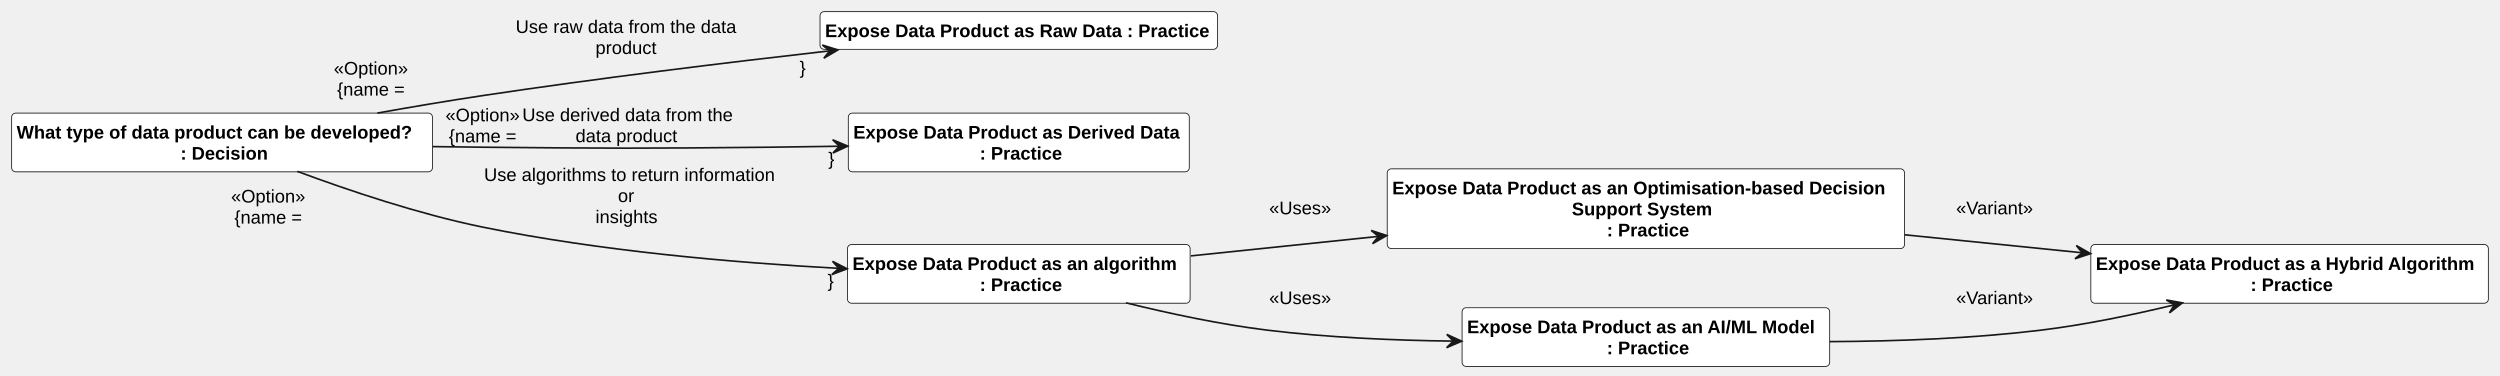
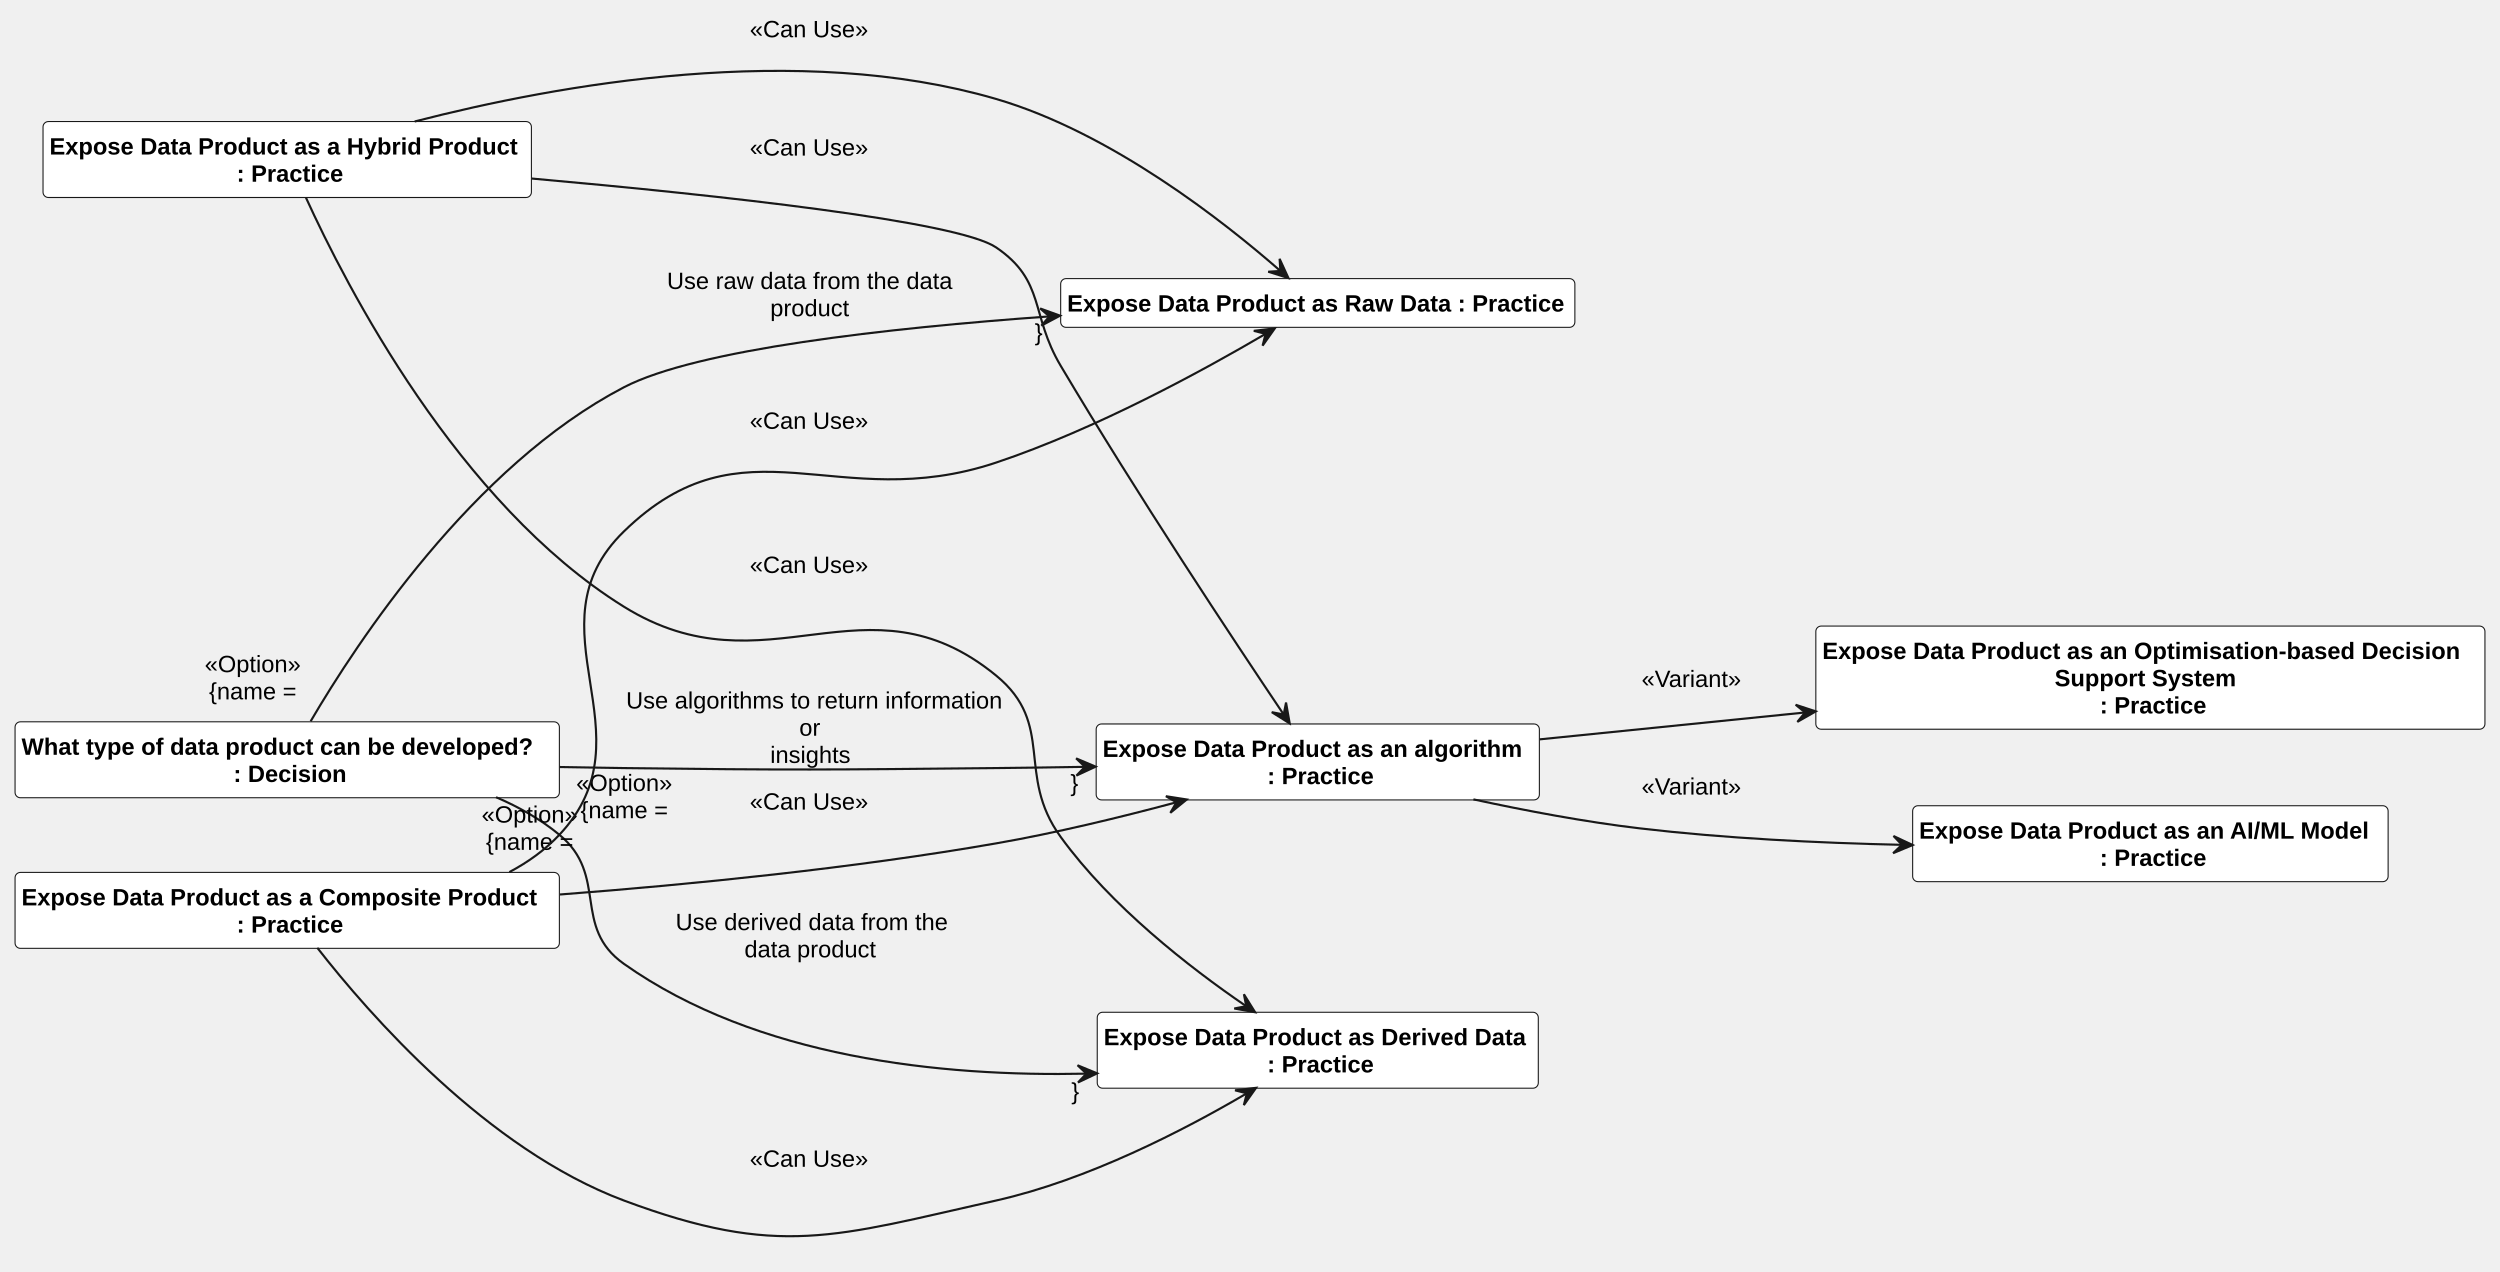
- <svg xmlns="http://www.w3.org/2000/svg" contentStyleType="text/css" height="226px" preserveAspectRatio="none" style="width:1503px;height:226px;background:#FFFFFF;" version="1.1" viewBox="0 0 1503 226" width="1503px" zoomAndPan="magnify">
+ <svg xmlns="http://www.w3.org/2000/svg" contentStyleType="text/css" height="591px" preserveAspectRatio="none" style="width:1162px;height:591px;background:#FFFFFF;" version="1.1" viewBox="0 0 1162 591" width="1162px" zoomAndPan="magnify">
  <defs />
  <g>
    <g id="elem___1_What_type_of_data_product_can_be_developed_">
-       <rect codeLine="9" fill="#FFFFFF" height="35.298" id="__1_What_type_of_data_product_can_be_developed_" rx="2.5" ry="2.5" style="stroke:#181818;stroke-width:0.5;" width="253" x="7" y="68" />
-       <text fill="#000000" font-family="Arial" font-size="11" font-weight="bold" lengthAdjust="spacing" textLength="247" x="10" y="83.318">What type of data product can be developed?</text>
-       <text fill="#000000" font-family="Arial" font-size="11" font-weight="bold" lengthAdjust="spacing" textLength="53" x="108.5" y="95.967">: Decision</text>
+       <rect codeLine="9" fill="#FFFFFF" height="35.298" id="__1_What_type_of_data_product_can_be_developed_" rx="2.5" ry="2.5" style="stroke:#181818;stroke-width:0.5;" width="253" x="7" y="335.5" />
+       <text fill="#000000" font-family="Arial" font-size="11" font-weight="bold" lengthAdjust="spacing" textLength="247" x="10" y="350.818">What type of data product can be developed?</text>
+       <text fill="#000000" font-family="Arial" font-size="11" font-weight="bold" lengthAdjust="spacing" textLength="53" x="108.5" y="363.467">: Decision</text>
    </g>
    <g id="elem___2_Expose_Data_Product_as_Raw_Data">
-       <rect codeLine="10" fill="#FFFFFF" height="22.649" id="__2_Expose_Data_Product_as_Raw_Data" rx="2.5" ry="2.5" style="stroke:#181818;stroke-width:0.5;" width="239" x="493" y="7" />
-       <text fill="#000000" font-family="Arial" font-size="11" font-weight="bold" lengthAdjust="spacing" textLength="233" x="496" y="22.318">Expose Data Product as Raw Data : Practice</text>
+       <rect codeLine="10" fill="#FFFFFF" height="22.649" id="__2_Expose_Data_Product_as_Raw_Data" rx="2.5" ry="2.5" style="stroke:#181818;stroke-width:0.5;" width="239" x="493" y="129.5" />
+       <text fill="#000000" font-family="Arial" font-size="11" font-weight="bold" lengthAdjust="spacing" textLength="233" x="496" y="144.818">Expose Data Product as Raw Data : Practice</text>
    </g>
-     <g id="elem___3_Expose_Data_Product_as_Derived_Data">
-       <rect codeLine="11" fill="#FFFFFF" height="35.298" id="__3_Expose_Data_Product_as_Derived_Data" rx="2.5" ry="2.5" style="stroke:#181818;stroke-width:0.5;" width="205" x="510" y="68" />
-       <text fill="#000000" font-family="Arial" font-size="11" font-weight="bold" lengthAdjust="spacing" textLength="199" x="513" y="83.318">Expose Data Product as Derived Data</text>
-       <text fill="#000000" font-family="Arial" font-size="11" font-weight="bold" lengthAdjust="spacing" textLength="50" x="589" y="95.967">: Practice</text>
+     <g id="elem___3_Expose_Data_Product_as_a_Hybrid_Product">
+       <rect codeLine="11" fill="#FFFFFF" height="35.298" id="__3_Expose_Data_Product_as_a_Hybrid_Product" rx="2.5" ry="2.5" style="stroke:#181818;stroke-width:0.5;" width="227" x="20" y="56.5" />
+       <text fill="#000000" font-family="Arial" font-size="11" font-weight="bold" lengthAdjust="spacing" textLength="221" x="23" y="71.818">Expose Data Product as a Hybrid Product</text>
+       <text fill="#000000" font-family="Arial" font-size="11" font-weight="bold" lengthAdjust="spacing" textLength="50" x="110" y="84.467">: Practice</text>
    </g>
-     <g id="elem___4_Expose_Data_Product_as_an_algorithm">
-       <rect codeLine="12" fill="#FFFFFF" height="35.298" id="__4_Expose_Data_Product_as_an_algorithm" rx="2.5" ry="2.5" style="stroke:#181818;stroke-width:0.5;" width="206" x="509.5" y="147" />
-       <text fill="#000000" font-family="Arial" font-size="11" font-weight="bold" lengthAdjust="spacing" textLength="200" x="512.5" y="162.318">Expose Data Product as an algorithm</text>
-       <text fill="#000000" font-family="Arial" font-size="11" font-weight="bold" lengthAdjust="spacing" textLength="50" x="589" y="174.967">: Practice</text>
+     <g id="elem___4_Expose_Data_Product_as_Derived_Data">
+       <rect codeLine="12" fill="#FFFFFF" height="35.298" id="__4_Expose_Data_Product_as_Derived_Data" rx="2.5" ry="2.5" style="stroke:#181818;stroke-width:0.5;" width="205" x="510" y="470.5" />
+       <text fill="#000000" font-family="Arial" font-size="11" font-weight="bold" lengthAdjust="spacing" textLength="199" x="513" y="485.818">Expose Data Product as Derived Data</text>
+       <text fill="#000000" font-family="Arial" font-size="11" font-weight="bold" lengthAdjust="spacing" textLength="50" x="589" y="498.467">: Practice</text>
    </g>
-     <g id="elem___5_Expose_Data_Product_as_an_Optimisation_based_Decision_Support_System">
-       <rect codeLine="13" fill="#FFFFFF" height="47.947" id="__5_Expose_Data_Product_as_an_Optimisation_based_Decision_Support_System" rx="2.5" ry="2.5" style="stroke:#181818;stroke-width:0.5;" width="311" x="834" y="101.5" />
-       <text fill="#000000" font-family="Arial" font-size="11" font-weight="bold" lengthAdjust="spacing" textLength="305" x="837" y="116.818">Expose Data Product as an Optimisation-based Decision</text>
-       <text fill="#000000" font-family="Arial" font-size="11" font-weight="bold" lengthAdjust="spacing" textLength="89" x="945" y="129.467">Support System</text>
-       <text fill="#000000" font-family="Arial" font-size="11" font-weight="bold" lengthAdjust="spacing" textLength="50" x="966" y="142.116">: Practice</text>
+     <g id="elem___5_Expose_Data_Product_as_a_Composite_Product">
+       <rect codeLine="13" fill="#FFFFFF" height="35.298" id="__5_Expose_Data_Product_as_a_Composite_Product" rx="2.5" ry="2.5" style="stroke:#181818;stroke-width:0.5;" width="253" x="7" y="405.5" />
+       <text fill="#000000" font-family="Arial" font-size="11" font-weight="bold" lengthAdjust="spacing" textLength="247" x="10" y="420.818">Expose Data Product as a Composite Product</text>
+       <text fill="#000000" font-family="Arial" font-size="11" font-weight="bold" lengthAdjust="spacing" textLength="50" x="110" y="433.467">: Practice</text>
    </g>
-     <g id="elem___6_Expose_Data_Product_as_a_Hybrid_Algorithm">
-       <rect codeLine="14" fill="#FFFFFF" height="35.298" id="__6_Expose_Data_Product_as_a_Hybrid_Algorithm" rx="2.5" ry="2.5" style="stroke:#181818;stroke-width:0.5;" width="239" x="1257" y="147" />
-       <text fill="#000000" font-family="Arial" font-size="11" font-weight="bold" lengthAdjust="spacing" textLength="233" x="1260" y="162.318">Expose Data Product as a Hybrid Algorithm</text>
-       <text fill="#000000" font-family="Arial" font-size="11" font-weight="bold" lengthAdjust="spacing" textLength="50" x="1353" y="174.967">: Practice</text>
+     <g id="elem___6_Expose_Data_Product_as_an_algorithm">
+       <rect codeLine="14" fill="#FFFFFF" height="35.298" id="__6_Expose_Data_Product_as_an_algorithm" rx="2.5" ry="2.5" style="stroke:#181818;stroke-width:0.5;" width="206" x="509.5" y="336.5" />
+       <text fill="#000000" font-family="Arial" font-size="11" font-weight="bold" lengthAdjust="spacing" textLength="200" x="512.5" y="351.818">Expose Data Product as an algorithm</text>
+       <text fill="#000000" font-family="Arial" font-size="11" font-weight="bold" lengthAdjust="spacing" textLength="50" x="589" y="364.467">: Practice</text>
    </g>
-     <g id="elem___7_Expose_Data_Product_as_an_AI_ML_Model">
-       <rect codeLine="15" fill="#FFFFFF" height="35.298" id="__7_Expose_Data_Product_as_an_AI_ML_Model" rx="2.5" ry="2.5" style="stroke:#181818;stroke-width:0.5;" width="221" x="879" y="185" />
-       <text fill="#000000" font-family="Arial" font-size="11" font-weight="bold" lengthAdjust="spacing" textLength="215" x="882" y="200.318">Expose Data Product as an AI/ML Model</text>
-       <text fill="#000000" font-family="Arial" font-size="11" font-weight="bold" lengthAdjust="spacing" textLength="50" x="966" y="212.967">: Practice</text>
+     <g id="elem___7_Expose_Data_Product_as_an_Optimisation_based_Decision_Support_System">
+       <rect codeLine="15" fill="#FFFFFF" height="47.947" id="__7_Expose_Data_Product_as_an_Optimisation_based_Decision_Support_System" rx="2.5" ry="2.5" style="stroke:#181818;stroke-width:0.5;" width="311" x="844" y="291" />
+       <text fill="#000000" font-family="Arial" font-size="11" font-weight="bold" lengthAdjust="spacing" textLength="305" x="847" y="306.318">Expose Data Product as an Optimisation-based Decision</text>
+       <text fill="#000000" font-family="Arial" font-size="11" font-weight="bold" lengthAdjust="spacing" textLength="89" x="955" y="318.967">Support System</text>
+       <text fill="#000000" font-family="Arial" font-size="11" font-weight="bold" lengthAdjust="spacing" textLength="50" x="976" y="331.616">: Practice</text>
+     </g>
+     <g id="elem___8_Expose_Data_Product_as_an_AI_ML_Model">
+       <rect codeLine="16" fill="#FFFFFF" height="35.298" id="__8_Expose_Data_Product_as_an_AI_ML_Model" rx="2.5" ry="2.5" style="stroke:#181818;stroke-width:0.5;" width="221" x="889" y="374.5" />
+       <text fill="#000000" font-family="Arial" font-size="11" font-weight="bold" lengthAdjust="spacing" textLength="215" x="892" y="389.818">Expose Data Product as an AI/ML Model</text>
+       <text fill="#000000" font-family="Arial" font-size="11" font-weight="bold" lengthAdjust="spacing" textLength="50" x="976" y="402.467">: Practice</text>
    </g>
    <g id="link___1_What_type_of_data_product_can_be_developed____2_Expose_Data_Product_as_Raw_Data">
-       <path codeLine="16" d="M226.86,67.97 C247.6,64.28 269.52,60.58 290,57.5 C359.08,47.1 436.85,37.61 498.59,30.59 " fill="none" id="__1_What_type_of_data_product_can_be_developed_-to-__2_Expose_Data_Product_as_Raw_Data" style="stroke:#181818;stroke-width:1.0;" />
-       <polygon fill="#181818" points="503.76,30.01,494.362,27.064,498.793,30.581,495.276,35.012,503.76,30.01" style="stroke:#181818;stroke-width:1.0;" />
-       <text fill="#000000" font-family="Arial" font-size="11" lengthAdjust="spacing" textLength="133" x="310" y="19.818">Use raw data from the data</text>
-       <text fill="#000000" font-family="Arial" font-size="11" lengthAdjust="spacing" textLength="37" x="358" y="32.467">product</text>
-       <text fill="#000000" font-family="Arial" font-size="11" lengthAdjust="spacing" textLength="43" x="200.649" y="44.842">«Option»</text>
-       <text fill="#000000" font-family="Arial" font-size="11" lengthAdjust="spacing" textLength="39" x="202.649" y="57.491">{name =</text>
-       <text fill="#000000" font-family="Arial" font-size="11" lengthAdjust="spacing" textLength="4" x="480.727" y="44.51">}</text>
-       <text fill="#000000" font-family="Arial" font-size="11" lengthAdjust="spacing" textLength="3" x="481.227" y="57.159"> </text>
+       <path codeLine="17" d="M144.39,335.24 C165.66,298.95 219.6,216.62 290,180 C323.79,162.42 411.88,152.53 487.32,147.1 " fill="none" id="__1_What_type_of_data_product_can_be_developed_-to-__2_Expose_Data_Product_as_Raw_Data" style="stroke:#181818;stroke-width:1.0;" />
+       <polygon fill="#181818" points="492.73,146.72,483.467,143.373,487.743,147.077,484.039,151.353,492.73,146.72" style="stroke:#181818;stroke-width:1.0;" />
+       <text fill="#000000" font-family="Arial" font-size="11" lengthAdjust="spacing" textLength="133" x="310" y="134.318">Use raw data from the data</text>
+       <text fill="#000000" font-family="Arial" font-size="11" lengthAdjust="spacing" textLength="37" x="358" y="146.967">product</text>
+       <text fill="#000000" font-family="Arial" font-size="11" lengthAdjust="spacing" textLength="43" x="95.135" y="312.425">«Option»</text>
+       <text fill="#000000" font-family="Arial" font-size="11" lengthAdjust="spacing" textLength="39" x="97.135" y="325.074">{name =</text>
+       <text fill="#000000" font-family="Arial" font-size="11" lengthAdjust="spacing" textLength="4" x="480.929" y="158.226">}</text>
+       <text fill="#000000" font-family="Arial" font-size="11" lengthAdjust="spacing" textLength="3" x="481.429" y="170.875"> </text>
    </g>
-     <g id="link___1_What_type_of_data_product_can_be_developed____3_Expose_Data_Product_as_Derived_Data">
-       <path codeLine="17" d="M260.1,88.13 C270.22,88.28 280.28,88.41 290,88.5 C366.89,89.24 386.12,89.28 463,88.5 C476.43,88.36 490.55,88.16 504.52,87.92 " fill="none" id="__1_What_type_of_data_product_can_be_developed_-to-__3_Expose_Data_Product_as_Derived_Data" style="stroke:#181818;stroke-width:1.0;" />
-       <polygon fill="#181818" points="509.65,87.83,500.572,84.011,504.651,87.93,500.732,92.009,509.65,87.83" style="stroke:#181818;stroke-width:1.0;" />
-       <text fill="#000000" font-family="Arial" font-size="11" lengthAdjust="spacing" textLength="125" x="314" y="72.818">Use derived data from the</text>
-       <text fill="#000000" font-family="Arial" font-size="11" lengthAdjust="spacing" textLength="61" x="346" y="85.467">data product</text>
-       <text fill="#000000" font-family="Arial" font-size="11" lengthAdjust="spacing" textLength="43" x="267.814" y="72.939">«Option»</text>
-       <text fill="#000000" font-family="Arial" font-size="11" lengthAdjust="spacing" textLength="39" x="269.814" y="85.588">{name =</text>
-       <text fill="#000000" font-family="Arial" font-size="11" lengthAdjust="spacing" textLength="4" x="497.95" y="99.237">}</text>
-       <text fill="#000000" font-family="Arial" font-size="11" lengthAdjust="spacing" textLength="3" x="498.45" y="111.886"> </text>
+     <g id="link___1_What_type_of_data_product_can_be_developed____4_Expose_Data_Product_as_Derived_Data">
+       <path codeLine="18" d="M230.56,370.54 C241.17,375.09 251.27,380.8 260,388 C283,406.97 265.66,430.79 290,448 C351.77,491.68 437.37,500.5 504.72,499.04 " fill="none" id="__1_What_type_of_data_product_can_be_developed_-to-__4_Expose_Data_Product_as_Derived_Data" style="stroke:#181818;stroke-width:1.0;" />
+       <polygon fill="#181818" points="509.95,498.9,500.85,495.133,504.952,499.029,501.056,503.13,509.95,498.9" style="stroke:#181818;stroke-width:1.0;" />
+       <text fill="#000000" font-family="Arial" font-size="11" lengthAdjust="spacing" textLength="125" x="314" y="432.318">Use derived data from the</text>
+       <text fill="#000000" font-family="Arial" font-size="11" lengthAdjust="spacing" textLength="61" x="346" y="444.967">data product</text>
+       <text fill="#000000" font-family="Arial" font-size="11" lengthAdjust="spacing" textLength="43" x="223.844" y="382.354">«Option»</text>
+       <text fill="#000000" font-family="Arial" font-size="11" lengthAdjust="spacing" textLength="39" x="225.844" y="395.003">{name =</text>
+       <text fill="#000000" font-family="Arial" font-size="11" lengthAdjust="spacing" textLength="4" x="497.945" y="511.009">}</text>
+       <text fill="#000000" font-family="Arial" font-size="11" lengthAdjust="spacing" textLength="3" x="498.445" y="523.658"> </text>
    </g>
-     <g id="link___1_What_type_of_data_product_can_be_developed____4_Expose_Data_Product_as_an_algorithm">
-       <path codeLine="18" d="M178.67,103.01 C209.4,114.43 251.59,128.64 290,136.5 C360.47,150.92 441.12,157.92 504.02,161.32 " fill="none" id="__1_What_type_of_data_product_can_be_developed_-to-__4_Expose_Data_Product_as_an_algorithm" style="stroke:#181818;stroke-width:1.0;" />
-       <polygon fill="#181818" points="509.28,161.59,500.51,157.108,504.287,161.319,500.076,165.096,509.28,161.59" style="stroke:#181818;stroke-width:1.0;" />
-       <text fill="#000000" font-family="Arial" font-size="11" lengthAdjust="spacing" textLength="171" x="291" y="108.818">Use algorithms to return information</text>
-       <text fill="#000000" font-family="Arial" font-size="11" lengthAdjust="spacing" textLength="10" x="371.5" y="121.467">or</text>
-       <text fill="#000000" font-family="Arial" font-size="11" lengthAdjust="spacing" textLength="37" x="358" y="134.116">insights</text>
-       <text fill="#000000" font-family="Arial" font-size="11" lengthAdjust="spacing" textLength="43" x="138.905" y="121.768">«Option»</text>
-       <text fill="#000000" font-family="Arial" font-size="11" lengthAdjust="spacing" textLength="39" x="140.905" y="134.417">{name =</text>
-       <text fill="#000000" font-family="Arial" font-size="11" lengthAdjust="spacing" textLength="4" x="497.553" y="172.612">}</text>
-       <text fill="#000000" font-family="Arial" font-size="11" lengthAdjust="spacing" textLength="3" x="498.053" y="185.261"> </text>
+     <g id="link___1_What_type_of_data_product_can_be_developed____6_Expose_Data_Product_as_an_algorithm">
+       <path codeLine="19" d="M260.1,356.51 C270.22,356.71 280.28,356.88 290,357 C366.88,357.99 386.12,357.78 463,357 C476.32,356.87 490.31,356.66 504.16,356.43 " fill="none" id="__1_What_type_of_data_product_can_be_developed_-to-__6_Expose_Data_Product_as_an_algorithm" style="stroke:#181818;stroke-width:1.0;" />
+       <polygon fill="#181818" points="509.25,356.34,500.183,352.495,504.251,356.426,500.32,360.494,509.25,356.34" style="stroke:#181818;stroke-width:1.0;" />
+       <text fill="#000000" font-family="Arial" font-size="11" lengthAdjust="spacing" textLength="171" x="291" y="329.318">Use algorithms to return information</text>
+       <text fill="#000000" font-family="Arial" font-size="11" lengthAdjust="spacing" textLength="10" x="371.5" y="341.967">or</text>
+       <text fill="#000000" font-family="Arial" font-size="11" lengthAdjust="spacing" textLength="37" x="358" y="354.616">insights</text>
+       <text fill="#000000" font-family="Arial" font-size="11" lengthAdjust="spacing" textLength="43" x="267.814" y="367.653">«Option»</text>
+       <text fill="#000000" font-family="Arial" font-size="11" lengthAdjust="spacing" textLength="39" x="269.814" y="380.302">{name =</text>
+       <text fill="#000000" font-family="Arial" font-size="11" lengthAdjust="spacing" textLength="4" x="497.521" y="367.748">}</text>
+       <text fill="#000000" font-family="Arial" font-size="11" lengthAdjust="spacing" textLength="3" x="498.021" y="380.397"> </text>
    </g>
-     <g id="link___4_Expose_Data_Product_as_an_algorithm___5_Expose_Data_Product_as_an_Optimisation_based_Decision_Support_System">
-       <path codeLine="19" d="M715.97,153.84 C750.73,150.23 790.44,146.1 828.59,142.13 " fill="none" id="__4_Expose_Data_Product_as_an_algorithm-to-__5_Expose_Data_Product_as_an_Optimisation_based_Decision_Support_System" style="stroke:#181818;stroke-width:1.0;" />
-       <polygon fill="#181818" points="833.72,141.6,824.356,138.547,828.746,142.114,825.179,146.505,833.72,141.6" style="stroke:#181818;stroke-width:1.0;" />
-       <text fill="#000000" font-family="Arial" font-size="11" lengthAdjust="spacing" textLength="37" x="763" y="128.818">«Uses»</text>
-       <text fill="#000000" font-family="Arial" font-size="11" lengthAdjust="spacing" textLength="3" x="781.5" y="141.467"> </text>
+     <g id="link___3_Expose_Data_Product_as_a_Hybrid_Product___2_Expose_Data_Product_as_Raw_Data">
+       <path codeLine="20" d="M192.74,56.47 C259.42,39.26 371.26,19.17 463,46 C516.54,61.66 569.11,103.17 594.96,125.79 " fill="none" id="__3_Expose_Data_Product_as_a_Hybrid_Product-to-__2_Expose_Data_Product_as_Raw_Data" style="stroke:#181818;stroke-width:1.0;" />
+       <polygon fill="#181818" points="598.87,129.25,594.765,120.298,595.12,125.943,589.474,126.298,598.87,129.25" style="stroke:#181818;stroke-width:1.0;" />
+       <text fill="#000000" font-family="Arial" font-size="11" lengthAdjust="spacing" textLength="53" x="348.5" y="17.318">«Can Use»</text>
+       <text fill="#000000" font-family="Arial" font-size="11" lengthAdjust="spacing" textLength="3" x="375" y="29.967"> </text>
    </g>
-     <g id="link___4_Expose_Data_Product_as_an_algorithm___7_Expose_Data_Product_as_an_AI_ML_Model">
-       <path codeLine="20" d="M676.94,182.07 C703.07,188.51 733.78,195.06 762,198.5 C798.09,202.9 837.66,204.65 873.48,205.08 " fill="none" id="__4_Expose_Data_Product_as_an_algorithm-to-__7_Expose_Data_Product_as_an_AI_ML_Model" style="stroke:#181818;stroke-width:1.0;" />
-       <polygon fill="#181818" points="878.74,205.13,869.786,201.027,873.74,205.073,869.695,209.027,878.74,205.13" style="stroke:#181818;stroke-width:1.0;" />
-       <text fill="#000000" font-family="Arial" font-size="11" lengthAdjust="spacing" textLength="37" x="763" y="182.818">«Uses»</text>
-       <text fill="#000000" font-family="Arial" font-size="11" lengthAdjust="spacing" textLength="3" x="781.5" y="195.467"> </text>
+     <g id="link___3_Expose_Data_Product_as_a_Hybrid_Product___4_Expose_Data_Product_as_Derived_Data">
+       <path codeLine="21" d="M142.15,91.75 C160.8,132.72 212.83,234.06 290,282 C356.42,323.26 402.52,264.43 463,314 C490.77,336.76 471.92,359.94 493,389 C516.44,421.31 552.7,449.52 578.93,467.48 " fill="none" id="__3_Expose_Data_Product_as_a_Hybrid_Product-to-__4_Expose_Data_Product_as_Derived_Data" style="stroke:#181818;stroke-width:1.0;" />
+       <polygon fill="#181818" points="583.38,470.49,578.177,462.128,579.242,467.683,573.686,468.749,583.38,470.49" style="stroke:#181818;stroke-width:1.0;" />
+       <text fill="#000000" font-family="Arial" font-size="11" lengthAdjust="spacing" textLength="53" x="348.5" y="266.318">«Can Use»</text>
+       <text fill="#000000" font-family="Arial" font-size="11" lengthAdjust="spacing" textLength="3" x="375" y="278.967"> </text>
    </g>
-     <g id="link___5_Expose_Data_Product_as_an_Optimisation_based_Decision_Support_System___6_Expose_Data_Product_as_a_Hybrid_Algorithm">
-       <path codeLine="21" d="M1145.15,141.17 C1180.62,144.76 1217.88,148.53 1251.84,151.97 " fill="none" id="__5_Expose_Data_Product_as_an_Optimisation_based_Decision_Support_System-to-__6_Expose_Data_Product_as_a_Hybrid_Algorithm" style="stroke:#181818;stroke-width:1.0;" />
-       <polygon fill="#181818" points="1256.83,152.48,1248.274,147.602,1251.855,151.981,1247.476,155.562,1256.83,152.48" style="stroke:#181818;stroke-width:1.0;" />
-       <text fill="#000000" font-family="Arial" font-size="11" lengthAdjust="spacing" textLength="47" x="1176" y="128.818">«Variant»</text>
-       <text fill="#000000" font-family="Arial" font-size="11" lengthAdjust="spacing" textLength="3" x="1199.5" y="141.467"> </text>
+     <g id="link___3_Expose_Data_Product_as_a_Hybrid_Product___6_Expose_Data_Product_as_an_algorithm">
+       <path codeLine="22" d="M247.22,82.99 C335.1,90.84 445.16,102.85 463,115 C486.02,130.67 478.79,146.06 493,170 C528.36,229.57 573.46,297.61 596.49,331.85 " fill="none" id="__3_Expose_Data_Product_as_a_Hybrid_Product-to-__6_Expose_Data_Product_as_an_algorithm" style="stroke:#181818;stroke-width:1.0;" />
+       <polygon fill="#181818" points="599.45,336.25,597.747,326.549,596.66,332.101,591.109,331.013,599.45,336.25" style="stroke:#181818;stroke-width:1.0;" />
+       <text fill="#000000" font-family="Arial" font-size="11" lengthAdjust="spacing" textLength="53" x="348.5" y="72.318">«Can Use»</text>
+       <text fill="#000000" font-family="Arial" font-size="11" lengthAdjust="spacing" textLength="3" x="375" y="84.967"> </text>
    </g>
-     <g id="link___7_Expose_Data_Product_as_an_AI_ML_Model___6_Expose_Data_Product_as_a_Hybrid_Algorithm">
-       <path codeLine="22" d="M1100.03,205.38 C1140.11,205.19 1185.73,203.52 1227,198.5 C1253.46,195.28 1282.1,189.33 1307.11,183.29 " fill="none" id="__7_Expose_Data_Product_as_an_AI_ML_Model-to-__6_Expose_Data_Product_as_a_Hybrid_Algorithm" style="stroke:#181818;stroke-width:1.0;" />
-       <polygon fill="#181818" points="1312.06,182.08,1302.368,180.328,1307.203,183.266,1304.265,188.1,1312.06,182.08" style="stroke:#181818;stroke-width:1.0;" />
-       <text fill="#000000" font-family="Arial" font-size="11" lengthAdjust="spacing" textLength="47" x="1176" y="182.818">«Variant»</text>
-       <text fill="#000000" font-family="Arial" font-size="11" lengthAdjust="spacing" textLength="3" x="1199.5" y="195.467"> </text>
+     <g id="link___5_Expose_Data_Product_as_a_Composite_Product___2_Expose_Data_Product_as_Raw_Data">
+       <path codeLine="23" d="M236.74,405.35 C245.38,400.78 253.34,395.09 260,388 C303.87,341.31 244.09,291.69 290,247 C346.03,192.45 388.84,239.79 463,215 C509.42,199.48 559.64,171.97 588.16,155.21 " fill="none" id="__5_Expose_Data_Product_as_a_Composite_Product-to-__2_Expose_Data_Product_as_Raw_Data" style="stroke:#181818;stroke-width:1.0;" />
+       <polygon fill="#181818" points="592.55,152.62,582.77,153.782,588.253,155.176,586.859,160.658,592.55,152.62" style="stroke:#181818;stroke-width:1.0;" />
+       <text fill="#000000" font-family="Arial" font-size="11" lengthAdjust="spacing" textLength="53" x="348.5" y="199.318">«Can Use»</text>
+       <text fill="#000000" font-family="Arial" font-size="11" lengthAdjust="spacing" textLength="3" x="375" y="211.967"> </text>
+     </g>
+     <g id="link___5_Expose_Data_Product_as_a_Composite_Product___4_Expose_Data_Product_as_Derived_Data">
+       <path codeLine="24" d="M147.49,440.55 C171.53,471.38 226.37,534.23 290,558 C362.03,584.9 387.97,574.8 463,558 C505.51,548.48 550.18,525.38 579.29,508.31 " fill="none" id="__5_Expose_Data_Product_as_a_Composite_Product-to-__4_Expose_Data_Product_as_Derived_Data" style="stroke:#181818;stroke-width:1.0;" />
+       <polygon fill="#181818" points="583.83,505.62,574.05,506.782,579.533,508.176,578.139,513.658,583.83,505.62" style="stroke:#181818;stroke-width:1.0;" />
+       <text fill="#000000" font-family="Arial" font-size="11" lengthAdjust="spacing" textLength="53" x="348.5" y="542.318">«Can Use»</text>
+       <text fill="#000000" font-family="Arial" font-size="11" lengthAdjust="spacing" textLength="3" x="375" y="554.967"> </text>
+     </g>
+     <g id="link___5_Expose_Data_Product_as_a_Composite_Product___6_Expose_Data_Product_as_an_algorithm">
+       <path codeLine="25" d="M260.29,415.76 C321.73,411.05 396.55,403.57 463,392 C490.65,387.19 520.72,379.89 546.53,372.97 " fill="none" id="__5_Expose_Data_Product_as_a_Composite_Product-to-__6_Expose_Data_Product_as_an_algorithm" style="stroke:#181818;stroke-width:1.0;" />
+       <polygon fill="#181818" points="551.63,371.6,541.9,370.077,546.802,372.9,543.979,377.802,551.63,371.6" style="stroke:#181818;stroke-width:1.0;" />
+       <text fill="#000000" font-family="Arial" font-size="11" lengthAdjust="spacing" textLength="53" x="348.5" y="376.318">«Can Use»</text>
+       <text fill="#000000" font-family="Arial" font-size="11" lengthAdjust="spacing" textLength="3" x="375" y="388.967"> </text>
+     </g>
+     <g id="link___6_Expose_Data_Product_as_an_algorithm___7_Expose_Data_Product_as_an_Optimisation_based_Decision_Support_System">
+       <path codeLine="26" d="M715.66,343.65 C753.45,339.82 797.23,335.39 838.9,331.17 " fill="none" id="__6_Expose_Data_Product_as_an_algorithm-to-__7_Expose_Data_Product_as_an_Optimisation_based_Decision_Support_System" style="stroke:#181818;stroke-width:1.0;" />
+       <polygon fill="#181818" points="843.97,330.65,834.615,327.571,838.995,331.15,835.415,335.531,843.97,330.65" style="stroke:#181818;stroke-width:1.0;" />
+       <text fill="#000000" font-family="Arial" font-size="11" lengthAdjust="spacing" textLength="47" x="763" y="319.318">«Variant»</text>
+       <text fill="#000000" font-family="Arial" font-size="11" lengthAdjust="spacing" textLength="3" x="786.5" y="331.967"> </text>
+     </g>
+     <g id="link___6_Expose_Data_Product_as_an_algorithm___8_Expose_Data_Product_as_an_AI_ML_Model">
+       <path codeLine="27" d="M684.84,371.55 C709.17,376.82 736.63,382 762,385 C801.53,389.67 845.02,391.81 883.8,392.67 " fill="none" id="__6_Expose_Data_Product_as_an_algorithm-to-__8_Expose_Data_Product_as_an_AI_ML_Model" style="stroke:#181818;stroke-width:1.0;" />
+       <polygon fill="#181818" points="889,392.77,880.094,388.565,884.001,392.656,879.911,396.563,889,392.77" style="stroke:#181818;stroke-width:1.0;" />
+       <text fill="#000000" font-family="Arial" font-size="11" lengthAdjust="spacing" textLength="47" x="763" y="369.318">«Variant»</text>
+       <text fill="#000000" font-family="Arial" font-size="11" lengthAdjust="spacing" textLength="3" x="786.5" y="381.967"> </text>
    </g>
  </g>
</svg>
